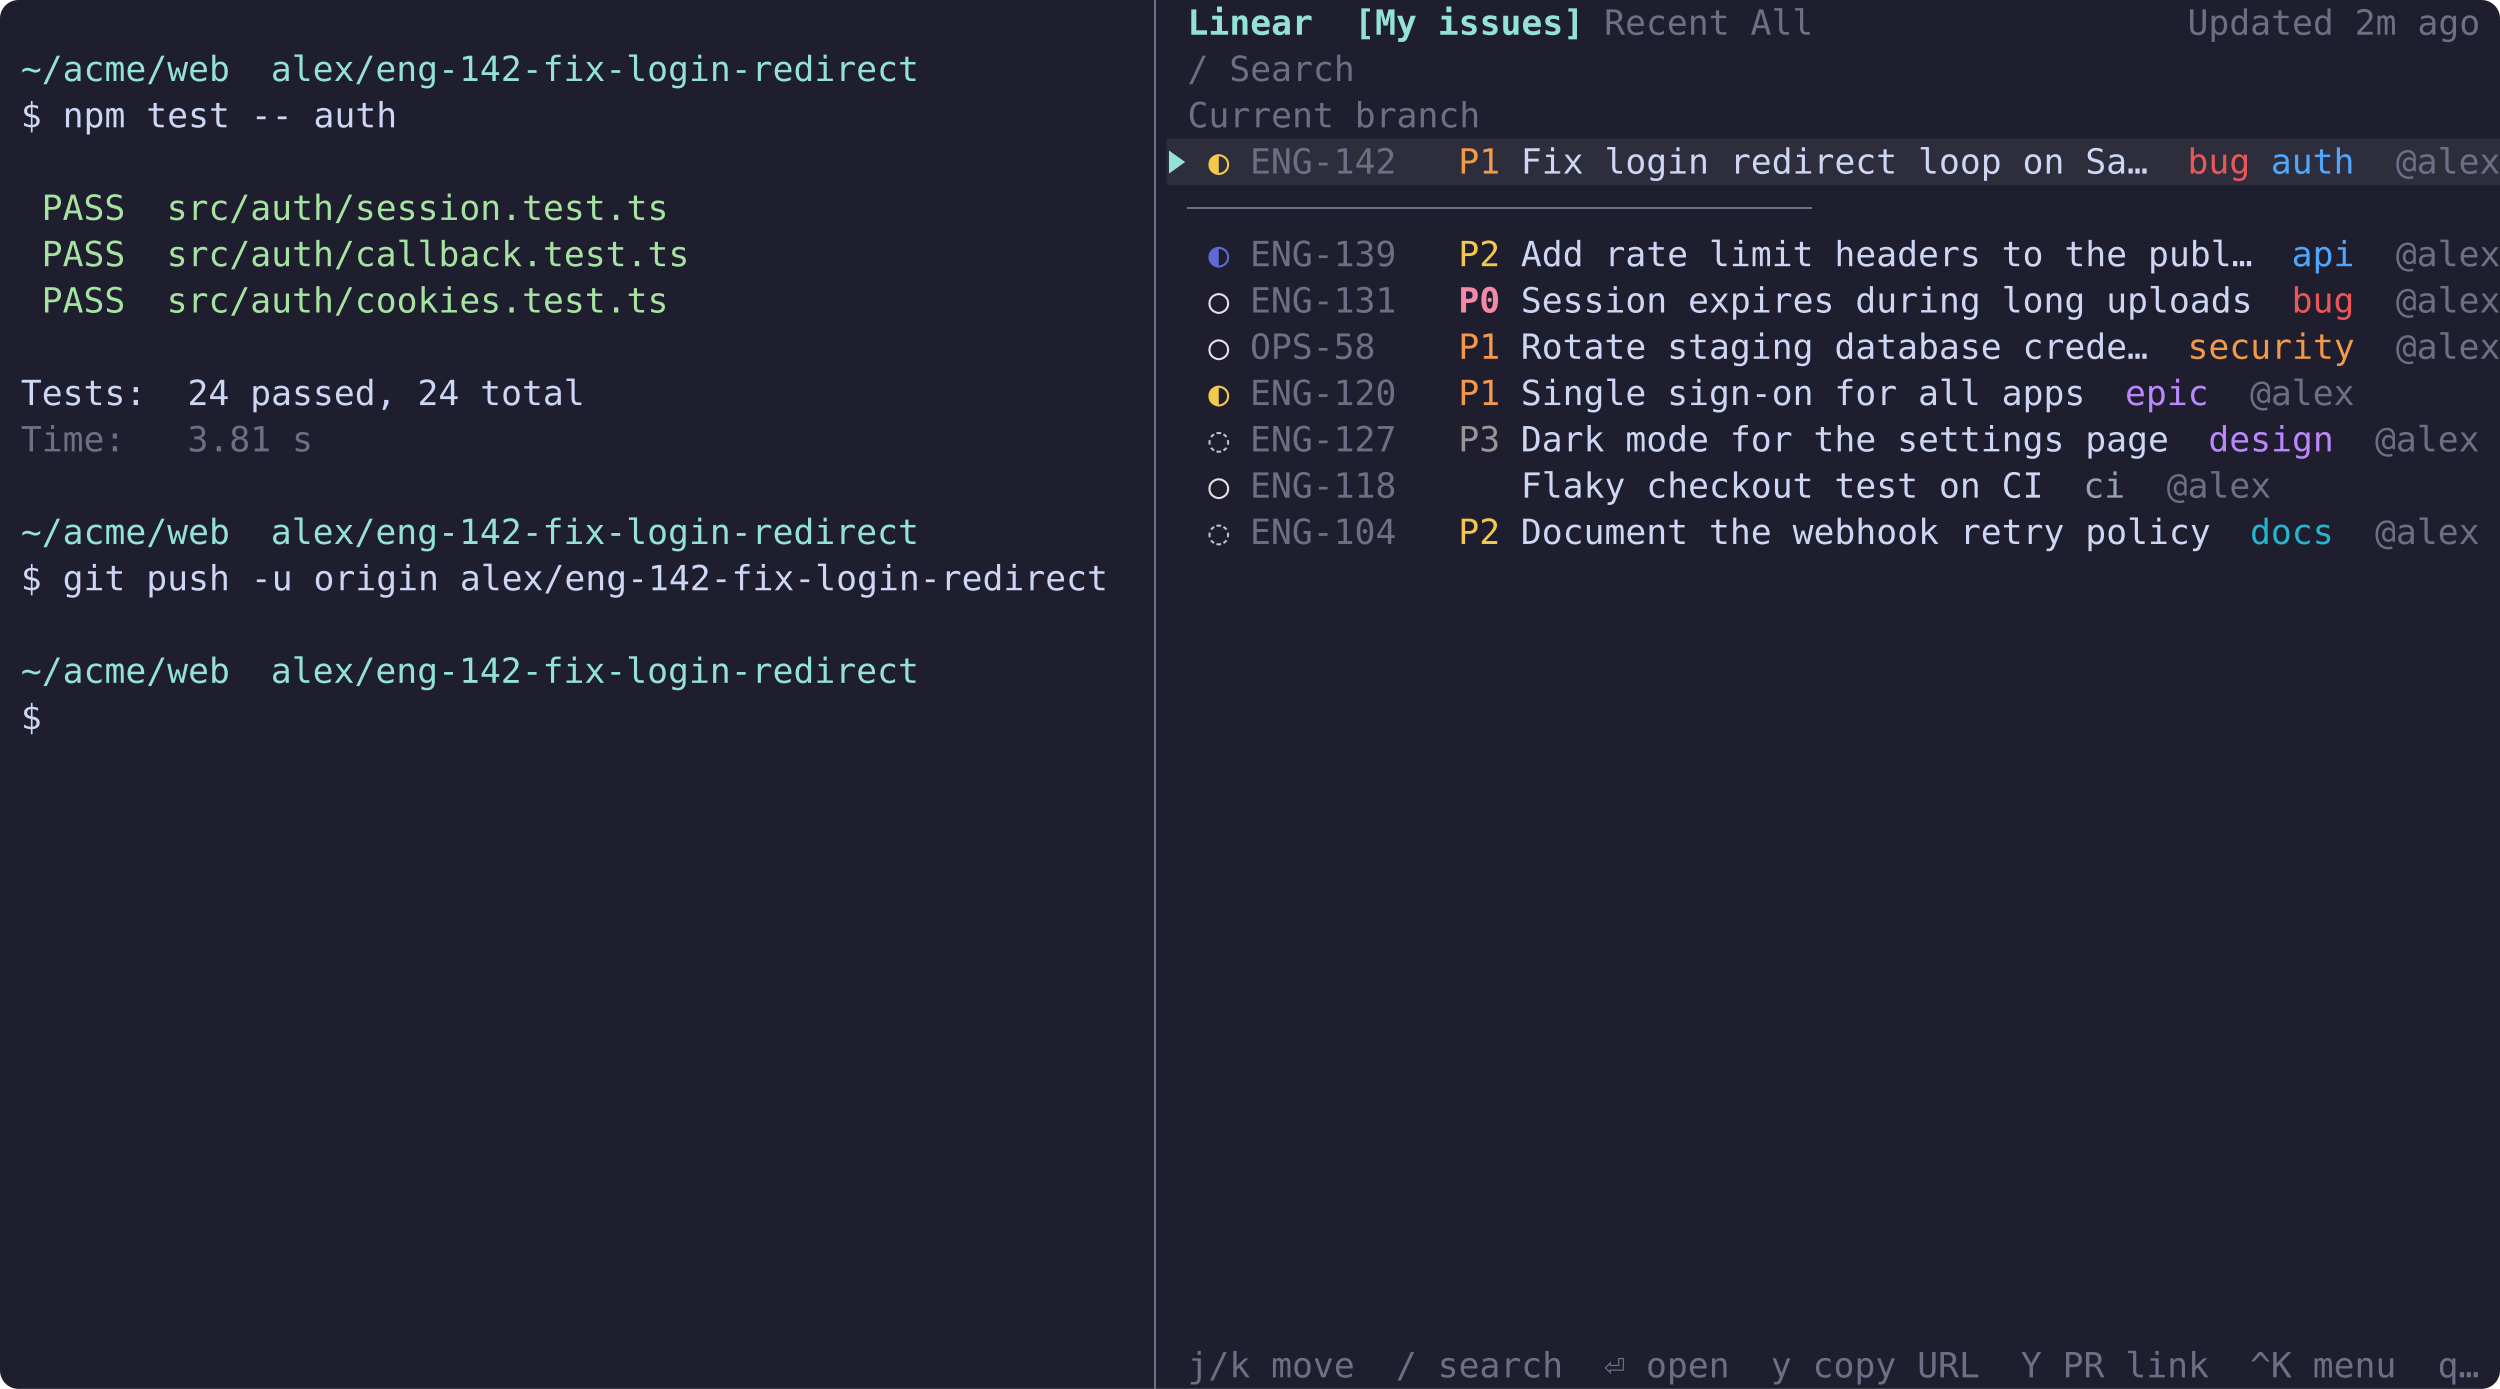
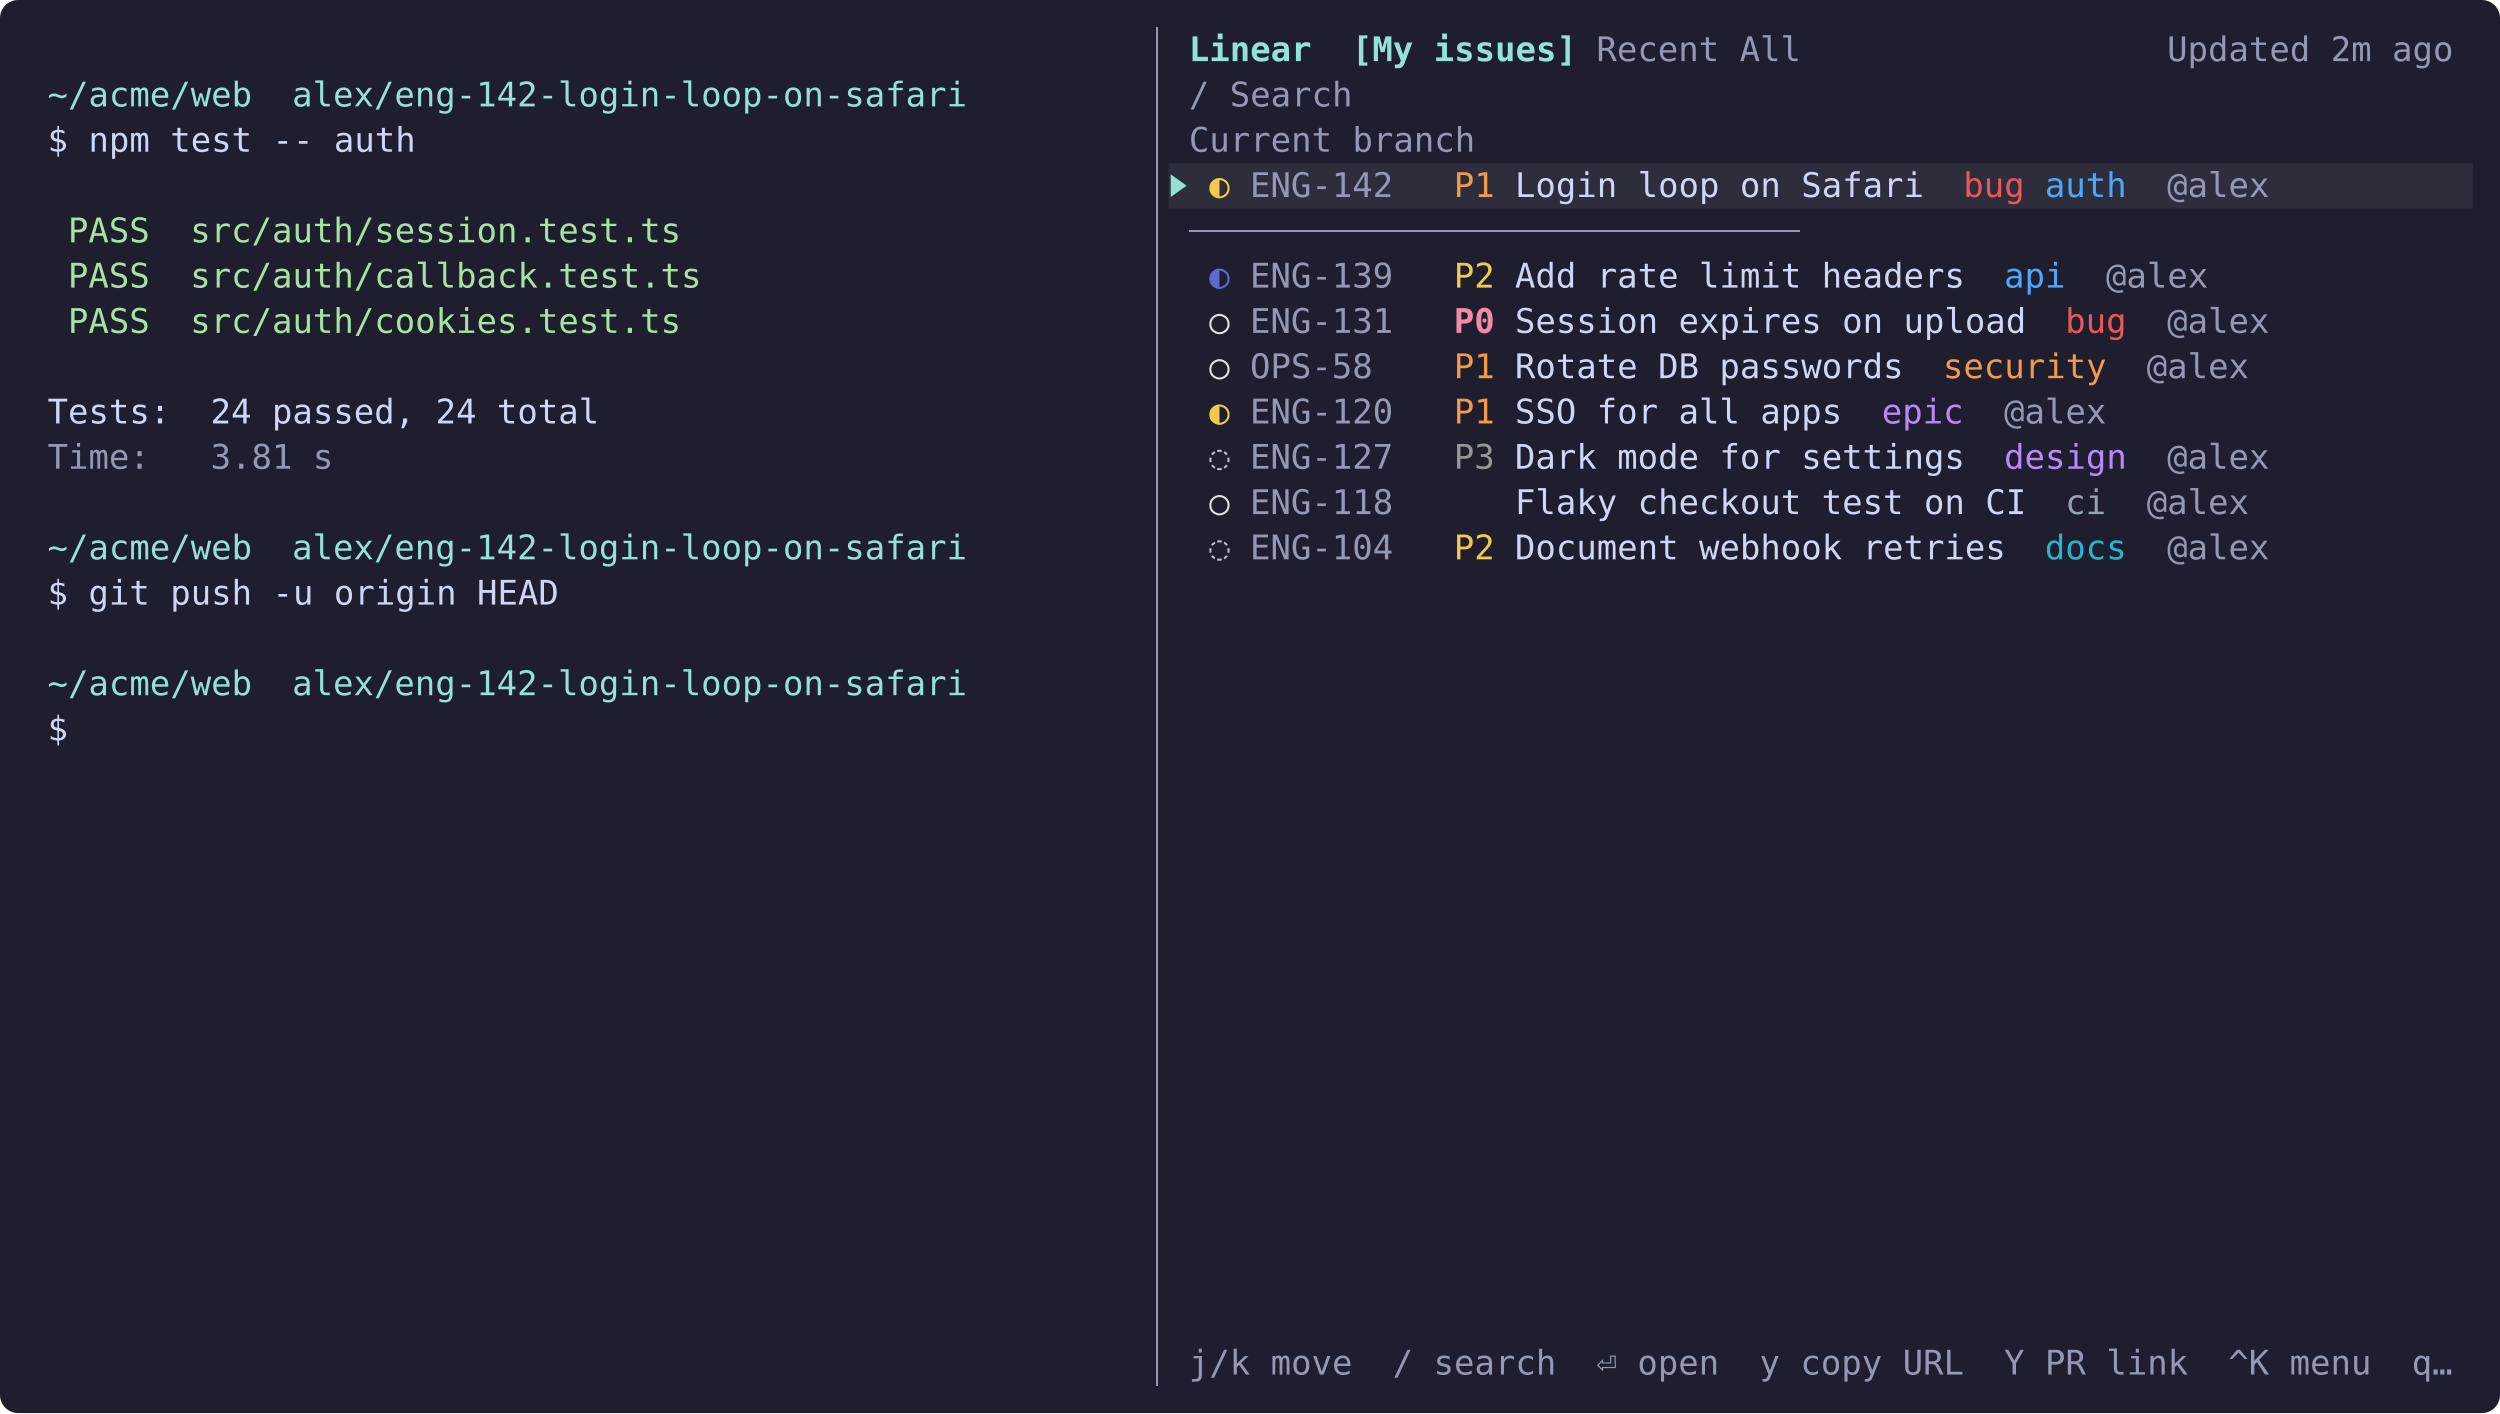
- <svg xmlns="http://www.w3.org/2000/svg" xml:lang="en" width="1080" height="600" viewBox="0 0 1080 600" font-family="ui-monospace, 'SF Mono', Menlo, Consolas, 'DejaVu Sans Mono', monospace" font-size="15">
-   <rect width="1080" height="600" rx="8" fill="#1e1e2e" />
-   <rect x="504" y="60" width="576" height="20" fill="#2d2d3c" />
-   <path d="M499 0V10M499 10V20M499 20V30M499 30V40M499 40V50M499 50V60M499 60V70M499 70V80M499 80V90M499 90V100M513 90H517M517 90H522M522 90H526M526 90H531M531 90H535M535 90H540M540 90H544M544 90H549M549 90H553M553 90H558M558 90H562M562 90H567M567 90H571M571 90H576M576 90H580M580 90H585M585 90H589M589 90H594M594 90H598M598 90H603M603 90H607M607 90H612M612 90H616M616 90H621M621 90H625M625 90H630M630 90H634M634 90H639M639 90H643M643 90H648M648 90H652M652 90H657M657 90H661M661 90H666M666 90H670M670 90H675M675 90H679M679 90H684M684 90H688M688 90H693M693 90H697M697 90H702M702 90H706M706 90H711M711 90H715M715 90H720M720 90H724M724 90H729M729 90H733M733 90H738M738 90H742M742 90H747M747 90H751M751 90H756M756 90H760M760 90H765M765 90H769M769 90H774M774 90H778M778 90H783M499 100V110M499 110V120M499 120V130M499 130V140M499 140V150M499 150V160M499 160V170M499 170V180M499 180V190M499 190V200M499 200V210M499 210V220M499 220V230M499 230V240M499 240V250M499 250V260M499 260V270M499 270V280M499 280V290M499 290V300M499 300V310M499 310V320M499 320V330M499 330V340M499 340V350M499 350V360M499 360V370M499 370V380M499 380V390M499 390V400M499 400V410M499 410V420M499 420V430M499 430V440M499 440V450M499 450V460M499 460V470M499 470V480M499 480V490M499 490V500M499 500V510M499 510V520M499 520V530M499 530V540M499 540V550M499 550V560M499 560V570M499 570V580M499 580V590M499 590V600" stroke="#6c7086" stroke-width="1" fill="none" shape-rendering="crispEdges" />
-   <path d="M505 65L512 70L505 75Z" fill="#94e2d5" />
-   <text x="513 522 531 540 549 558" y="15" fill="#94e2d5" font-weight="bold">Linear</text>
-   <text x="585 594 603 612 621 630 639 648 657 666 675" y="15" fill="#94e2d5" font-weight="bold">[My issues]</text>
-   <text x="693 702 711 720 729 738 747 756 765 774" y="15" fill="#6c7086">Recent All</text>
-   <text x="945 954 963 972 981 990 999 1008 1017 1026 1035 1044 1053 1062" y="15" fill="#6c7086">Updated 2m ago</text>
-   <text x="9 18 27 36 45 54 63 72 81 90" y="35" fill="#94e2d5">~/acme/web</text>
-   <text x="117 126 135 144 153 162 171 180 189 198 207 216 225 234 243 252 261 270 279 288 297 306 315 324 333 342 351 360 369 378 387" y="35" fill="#94e2d5">alex/eng-142-fix-login-redirect</text>
-   <text x="513 522 531 540 549 558 567 576" y="35" fill="#6c7086">/ Search</text>
-   <text x="9 18 27 36 45 54 63 72 81 90 99 108 117 126 135 144 153 162" y="55" fill="#cdd6f4">$ npm test -- auth</text>
-   <text x="513 522 531 540 549 558 567 576 585 594 603 612 621 630" y="55" fill="#6c7086">Current branch</text>
-   <text x="522" y="75" fill="#f2c94c">◐</text>
-   <text x="540 549 558 567 576 585 594" y="75" fill="#6c7086">ENG-142</text>
-   <text x="630 639" y="75" fill="#f2994a">P1</text>
-   <text x="657 666 675 684 693 702 711 720 729 738 747 756 765 774 783 792 801 810 819 828 837 846 855 864 873 882 891 900 909 918" y="75" fill="#cdd6f4">Fix login redirect loop on Sa…</text>
-   <text x="945 954 963" y="75" fill="#eb5757">bug</text>
-   <text x="981 990 999 1008" y="75" fill="#4ea7fc">auth</text>
-   <text x="1035 1044 1053 1062 1071" y="75" fill="#6c7086">@alex</text>
-   <text x="18 27 36 45" y="95" fill="#a6e3a1">PASS</text>
-   <text x="72 81 90 99 108 117 126 135 144 153 162 171 180 189 198 207 216 225 234 243 252 261 270 279" y="95" fill="#a6e3a1">src/auth/session.test.ts</text>
-   <text x="18 27 36 45" y="115" fill="#a6e3a1">PASS</text>
-   <text x="72 81 90 99 108 117 126 135 144 153 162 171 180 189 198 207 216 225 234 243 252 261 270 279 288" y="115" fill="#a6e3a1">src/auth/callback.test.ts</text>
-   <text x="522" y="115" fill="#5e6ad2">◐</text>
-   <text x="540 549 558 567 576 585 594" y="115" fill="#6c7086">ENG-139</text>
-   <text x="630 639" y="115" fill="#f2c94c">P2</text>
-   <text x="657 666 675 684 693 702 711 720 729 738 747 756 765 774 783 792 801 810 819 828 837 846 855 864 873 882 891 900 909 918 927 936 945 954 963" y="115" fill="#cdd6f4">Add rate limit headers to the publ…</text>
-   <text x="990 999 1008" y="115" fill="#4ea7fc">api</text>
-   <text x="1035 1044 1053 1062 1071" y="115" fill="#6c7086">@alex</text>
-   <text x="18 27 36 45" y="135" fill="#a6e3a1">PASS</text>
-   <text x="72 81 90 99 108 117 126 135 144 153 162 171 180 189 198 207 216 225 234 243 252 261 270 279" y="135" fill="#a6e3a1">src/auth/cookies.test.ts</text>
-   <text x="522" y="135" fill="#e2e2e2">○</text>
-   <text x="540 549 558 567 576 585 594" y="135" fill="#6c7086">ENG-131</text>
-   <text x="630 639" y="135" fill="#f38ba8" font-weight="bold">P0</text>
-   <text x="657 666 675 684 693 702 711 720 729 738 747 756 765 774 783 792 801 810 819 828 837 846 855 864 873 882 891 900 909 918 927 936 945 954 963" y="135" fill="#cdd6f4">Session expires during long uploads</text>
-   <text x="990 999 1008" y="135" fill="#eb5757">bug</text>
-   <text x="1035 1044 1053 1062 1071" y="135" fill="#6c7086">@alex</text>
-   <text x="522" y="155" fill="#e2e2e2">○</text>
-   <text x="540 549 558 567 576 585" y="155" fill="#6c7086">OPS-58</text>
-   <text x="630 639" y="155" fill="#f2994a">P1</text>
-   <text x="657 666 675 684 693 702 711 720 729 738 747 756 765 774 783 792 801 810 819 828 837 846 855 864 873 882 891 900 909 918" y="155" fill="#cdd6f4">Rotate staging database crede…</text>
-   <text x="945 954 963 972 981 990 999 1008" y="155" fill="#f2994a">security</text>
-   <text x="1035 1044 1053 1062 1071" y="155" fill="#6c7086">@alex</text>
-   <text x="9 18 27 36 45 54" y="175" fill="#cdd6f4">Tests:</text>
-   <text x="81 90 99 108 117 126 135 144 153 162 171 180 189 198 207 216 225 234 243" y="175" fill="#cdd6f4">24 passed, 24 total</text>
-   <text x="522" y="175" fill="#f2c94c">◐</text>
-   <text x="540 549 558 567 576 585 594" y="175" fill="#6c7086">ENG-120</text>
-   <text x="630 639" y="175" fill="#f2994a">P1</text>
-   <text x="657 666 675 684 693 702 711 720 729 738 747 756 765 774 783 792 801 810 819 828 837 846 855 864 873 882 891" y="175" fill="#cdd6f4">Single sign-on for all apps</text>
-   <text x="918 927 936 945" y="175" fill="#bb87fc">epic</text>
-   <text x="972 981 990 999 1008" y="175" fill="#6c7086">@alex</text>
-   <text x="9 18 27 36 45" y="195" fill="#6c7086">Time:</text>
-   <text x="81 90 99 108 117 126" y="195" fill="#6c7086">3.81 s</text>
-   <text x="522" y="195" fill="#bec2c8">◌</text>
-   <text x="540 549 558 567 576 585 594" y="195" fill="#6c7086">ENG-127</text>
-   <text x="630 639" y="195" fill="#969696">P3</text>
-   <text x="657 666 675 684 693 702 711 720 729 738 747 756 765 774 783 792 801 810 819 828 837 846 855 864 873 882 891 900 909 918 927" y="195" fill="#cdd6f4">Dark mode for the settings page</text>
-   <text x="954 963 972 981 990 999" y="195" fill="#bb87fc">design</text>
-   <text x="1026 1035 1044 1053 1062" y="195" fill="#6c7086">@alex</text>
-   <text x="522" y="215" fill="#e2e2e2">○</text>
-   <text x="540 549 558 567 576 585 594" y="215" fill="#6c7086">ENG-118</text>
-   <text x="657 666 675 684 693 702 711 720 729 738 747 756 765 774 783 792 801 810 819 828 837 846 855 864 873" y="215" fill="#cdd6f4">Flaky checkout test on CI</text>
-   <text x="900 909" y="215" fill="#95a2b3">ci</text>
-   <text x="936 945 954 963 972" y="215" fill="#6c7086">@alex</text>
-   <text x="9 18 27 36 45 54 63 72 81 90" y="235" fill="#94e2d5">~/acme/web</text>
-   <text x="117 126 135 144 153 162 171 180 189 198 207 216 225 234 243 252 261 270 279 288 297 306 315 324 333 342 351 360 369 378 387" y="235" fill="#94e2d5">alex/eng-142-fix-login-redirect</text>
-   <text x="522" y="235" fill="#bec2c8">◌</text>
-   <text x="540 549 558 567 576 585 594" y="235" fill="#6c7086">ENG-104</text>
-   <text x="630 639" y="235" fill="#f2c94c">P2</text>
-   <text x="657 666 675 684 693 702 711 720 729 738 747 756 765 774 783 792 801 810 819 828 837 846 855 864 873 882 891 900 909 918 927 936 945" y="235" fill="#cdd6f4">Document the webhook retry policy</text>
-   <text x="972 981 990 999" y="235" fill="#26b5ce">docs</text>
-   <text x="1026 1035 1044 1053 1062" y="235" fill="#6c7086">@alex</text>
-   <text x="9 18 27 36 45 54 63 72 81 90 99 108 117 126 135 144 153 162 171 180 189 198 207 216 225 234 243 252 261 270 279 288 297 306 315 324 333 342 351 360 369 378 387 396 405 414 423 432 441 450 459 468" y="255" fill="#cdd6f4">$ git push -u origin alex/eng-142-fix-login-redirect</text>
-   <text x="9 18 27 36 45 54 63 72 81 90" y="295" fill="#94e2d5">~/acme/web</text>
-   <text x="117 126 135 144 153 162 171 180 189 198 207 216 225 234 243 252 261 270 279 288 297 306 315 324 333 342 351 360 369 378 387" y="295" fill="#94e2d5">alex/eng-142-fix-login-redirect</text>
-   <text x="9" y="315" fill="#cdd6f4">$</text>
-   <text x="513 522 531 540 549 558 567 576" y="595" fill="#6c7086">j/k move</text>
-   <text x="603 612 621 630 639 648 657 666" y="595" fill="#6c7086">/ search</text>
-   <text x="693 702 711 720 729 738" y="595" fill="#6c7086">⏎ open</text>
-   <text x="765 774 783 792 801 810 819 828 837 846" y="595" fill="#6c7086">y copy URL</text>
-   <text x="873 882 891 900 909 918 927 936 945" y="595" fill="#6c7086">Y PR link</text>
-   <text x="972 981 990 999 1008 1017 1026" y="595" fill="#6c7086">^K menu</text>
-   <text x="1053 1062" y="595" fill="#6c7086">q…</text>
+ <svg xmlns="http://www.w3.org/2000/svg" xml:lang="en" width="1104" height="624" viewBox="0 0 1104 624" font-family="ui-monospace, 'SF Mono', Menlo, Consolas, 'DejaVu Sans Mono', monospace" font-size="15">
+   <rect width="1104" height="624" rx="8" fill="#1e1e2e" />
+   <g transform="translate(12 12)">
+     <rect x="504" y="60" width="576" height="20" fill="#2d2d3c" />
+     <path d="M499 0V10M499 10V20M499 20V30M499 30V40M499 40V50M499 50V60M499 60V70M499 70V80M499 80V90M499 90V100M513 90H517M517 90H522M522 90H526M526 90H531M531 90H535M535 90H540M540 90H544M544 90H549M549 90H553M553 90H558M558 90H562M562 90H567M567 90H571M571 90H576M576 90H580M580 90H585M585 90H589M589 90H594M594 90H598M598 90H603M603 90H607M607 90H612M612 90H616M616 90H621M621 90H625M625 90H630M630 90H634M634 90H639M639 90H643M643 90H648M648 90H652M652 90H657M657 90H661M661 90H666M666 90H670M670 90H675M675 90H679M679 90H684M684 90H688M688 90H693M693 90H697M697 90H702M702 90H706M706 90H711M711 90H715M715 90H720M720 90H724M724 90H729M729 90H733M733 90H738M738 90H742M742 90H747M747 90H751M751 90H756M756 90H760M760 90H765M765 90H769M769 90H774M774 90H778M778 90H783M499 100V110M499 110V120M499 120V130M499 130V140M499 140V150M499 150V160M499 160V170M499 170V180M499 180V190M499 190V200M499 200V210M499 210V220M499 220V230M499 230V240M499 240V250M499 250V260M499 260V270M499 270V280M499 280V290M499 290V300M499 300V310M499 310V320M499 320V330M499 330V340M499 340V350M499 350V360M499 360V370M499 370V380M499 380V390M499 390V400M499 400V410M499 410V420M499 420V430M499 430V440M499 440V450M499 450V460M499 460V470M499 470V480M499 480V490M499 490V500M499 500V510M499 510V520M499 520V530M499 530V540M499 540V550M499 550V560M499 560V570M499 570V580M499 580V590M499 590V600" stroke="#9399b2" stroke-width="1" fill="none" shape-rendering="crispEdges" />
+     <path d="M505 65L512 70L505 75Z" fill="#94e2d5" />
+     <text x="513 522 531 540 549 558" y="15" fill="#94e2d5" font-weight="bold">Linear</text>
+     <text x="585 594 603 612 621 630 639 648 657 666 675" y="15" fill="#94e2d5" font-weight="bold">[My issues]</text>
+     <text x="693 702 711 720 729 738 747 756 765 774" y="15" fill="#9399b2">Recent All</text>
+     <text x="945 954 963 972 981 990 999 1008 1017 1026 1035 1044 1053 1062" y="15" fill="#9399b2">Updated 2m ago</text>
+     <text x="9 18 27 36 45 54 63 72 81 90" y="35" fill="#94e2d5">~/acme/web</text>
+     <text x="117 126 135 144 153 162 171 180 189 198 207 216 225 234 243 252 261 270 279 288 297 306 315 324 333 342 351 360 369 378 387 396 405" y="35" fill="#94e2d5">alex/eng-142-login-loop-on-safari</text>
+     <text x="513 522 531 540 549 558 567 576" y="35" fill="#9399b2">/ Search</text>
+     <text x="9 18 27 36 45 54 63 72 81 90 99 108 117 126 135 144 153 162" y="55" fill="#cdd6f4">$ npm test -- auth</text>
+     <text x="513 522 531 540 549 558 567 576 585 594 603 612 621 630" y="55" fill="#9399b2">Current branch</text>
+     <text x="522" y="75" fill="#f2c94c">◐</text>
+     <text x="540 549 558 567 576 585 594" y="75" fill="#9399b2">ENG-142</text>
+     <text x="630 639" y="75" fill="#f2994a">P1</text>
+     <text x="657 666 675 684 693 702 711 720 729 738 747 756 765 774 783 792 801 810 819 828" y="75" fill="#cdd6f4">Login loop on Safari</text>
+     <text x="855 864 873" y="75" fill="#eb5757">bug</text>
+     <text x="891 900 909 918" y="75" fill="#4ea7fc">auth</text>
+     <text x="945 954 963 972 981" y="75" fill="#9399b2">@alex</text>
+     <text x="18 27 36 45" y="95" fill="#a6e3a1">PASS</text>
+     <text x="72 81 90 99 108 117 126 135 144 153 162 171 180 189 198 207 216 225 234 243 252 261 270 279" y="95" fill="#a6e3a1">src/auth/session.test.ts</text>
+     <text x="18 27 36 45" y="115" fill="#a6e3a1">PASS</text>
+     <text x="72 81 90 99 108 117 126 135 144 153 162 171 180 189 198 207 216 225 234 243 252 261 270 279 288" y="115" fill="#a6e3a1">src/auth/callback.test.ts</text>
+     <text x="522" y="115" fill="#5e6ad2">◐</text>
+     <text x="540 549 558 567 576 585 594" y="115" fill="#9399b2">ENG-139</text>
+     <text x="630 639" y="115" fill="#f2c94c">P2</text>
+     <text x="657 666 675 684 693 702 711 720 729 738 747 756 765 774 783 792 801 810 819 828 837 846" y="115" fill="#cdd6f4">Add rate limit headers</text>
+     <text x="873 882 891" y="115" fill="#4ea7fc">api</text>
+     <text x="918 927 936 945 954" y="115" fill="#9399b2">@alex</text>
+     <text x="18 27 36 45" y="135" fill="#a6e3a1">PASS</text>
+     <text x="72 81 90 99 108 117 126 135 144 153 162 171 180 189 198 207 216 225 234 243 252 261 270 279" y="135" fill="#a6e3a1">src/auth/cookies.test.ts</text>
+     <text x="522" y="135" fill="#e2e2e2">○</text>
+     <text x="540 549 558 567 576 585 594" y="135" fill="#9399b2">ENG-131</text>
+     <text x="630 639" y="135" fill="#f38ba8" font-weight="bold">P0</text>
+     <text x="657 666 675 684 693 702 711 720 729 738 747 756 765 774 783 792 801 810 819 828 837 846 855 864 873" y="135" fill="#cdd6f4">Session expires on upload</text>
+     <text x="900 909 918" y="135" fill="#eb5757">bug</text>
+     <text x="945 954 963 972 981" y="135" fill="#9399b2">@alex</text>
+     <text x="522" y="155" fill="#e2e2e2">○</text>
+     <text x="540 549 558 567 576 585" y="155" fill="#9399b2">OPS-58</text>
+     <text x="630 639" y="155" fill="#f2994a">P1</text>
+     <text x="657 666 675 684 693 702 711 720 729 738 747 756 765 774 783 792 801 810 819" y="155" fill="#cdd6f4">Rotate DB passwords</text>
+     <text x="846 855 864 873 882 891 900 909" y="155" fill="#f2994a">security</text>
+     <text x="936 945 954 963 972" y="155" fill="#9399b2">@alex</text>
+     <text x="9 18 27 36 45 54" y="175" fill="#cdd6f4">Tests:</text>
+     <text x="81 90 99 108 117 126 135 144 153 162 171 180 189 198 207 216 225 234 243" y="175" fill="#cdd6f4">24 passed, 24 total</text>
+     <text x="522" y="175" fill="#f2c94c">◐</text>
+     <text x="540 549 558 567 576 585 594" y="175" fill="#9399b2">ENG-120</text>
+     <text x="630 639" y="175" fill="#f2994a">P1</text>
+     <text x="657 666 675 684 693 702 711 720 729 738 747 756 765 774 783 792" y="175" fill="#cdd6f4">SSO for all apps</text>
+     <text x="819 828 837 846" y="175" fill="#bb87fc">epic</text>
+     <text x="873 882 891 900 909" y="175" fill="#9399b2">@alex</text>
+     <text x="9 18 27 36 45" y="195" fill="#9399b2">Time:</text>
+     <text x="81 90 99 108 117 126" y="195" fill="#9399b2">3.81 s</text>
+     <text x="522" y="195" fill="#bec2c8">◌</text>
+     <text x="540 549 558 567 576 585 594" y="195" fill="#9399b2">ENG-127</text>
+     <text x="630 639" y="195" fill="#969696">P3</text>
+     <text x="657 666 675 684 693 702 711 720 729 738 747 756 765 774 783 792 801 810 819 828 837 846" y="195" fill="#cdd6f4">Dark mode for settings</text>
+     <text x="873 882 891 900 909 918" y="195" fill="#bb87fc">design</text>
+     <text x="945 954 963 972 981" y="195" fill="#9399b2">@alex</text>
+     <text x="522" y="215" fill="#e2e2e2">○</text>
+     <text x="540 549 558 567 576 585 594" y="215" fill="#9399b2">ENG-118</text>
+     <text x="657 666 675 684 693 702 711 720 729 738 747 756 765 774 783 792 801 810 819 828 837 846 855 864 873" y="215" fill="#cdd6f4">Flaky checkout test on CI</text>
+     <text x="900 909" y="215" fill="#95a2b3">ci</text>
+     <text x="936 945 954 963 972" y="215" fill="#9399b2">@alex</text>
+     <text x="9 18 27 36 45 54 63 72 81 90" y="235" fill="#94e2d5">~/acme/web</text>
+     <text x="117 126 135 144 153 162 171 180 189 198 207 216 225 234 243 252 261 270 279 288 297 306 315 324 333 342 351 360 369 378 387 396 405" y="235" fill="#94e2d5">alex/eng-142-login-loop-on-safari</text>
+     <text x="522" y="235" fill="#bec2c8">◌</text>
+     <text x="540 549 558 567 576 585 594" y="235" fill="#9399b2">ENG-104</text>
+     <text x="630 639" y="235" fill="#f2c94c">P2</text>
+     <text x="657 666 675 684 693 702 711 720 729 738 747 756 765 774 783 792 801 810 819 828 837 846 855 864" y="235" fill="#cdd6f4">Document webhook retries</text>
+     <text x="891 900 909 918" y="235" fill="#26b5ce">docs</text>
+     <text x="945 954 963 972 981" y="235" fill="#9399b2">@alex</text>
+     <text x="9 18 27 36 45 54 63 72 81 90 99 108 117 126 135 144 153 162 171 180 189 198 207 216 225" y="255" fill="#cdd6f4">$ git push -u origin HEAD</text>
+     <text x="9 18 27 36 45 54 63 72 81 90" y="295" fill="#94e2d5">~/acme/web</text>
+     <text x="117 126 135 144 153 162 171 180 189 198 207 216 225 234 243 252 261 270 279 288 297 306 315 324 333 342 351 360 369 378 387 396 405" y="295" fill="#94e2d5">alex/eng-142-login-loop-on-safari</text>
+     <text x="9" y="315" fill="#cdd6f4">$</text>
+     <text x="513 522 531 540 549 558 567 576" y="595" fill="#9399b2">j/k move</text>
+     <text x="603 612 621 630 639 648 657 666" y="595" fill="#9399b2">/ search</text>
+     <text x="693 702 711 720 729 738" y="595" fill="#9399b2">⏎ open</text>
+     <text x="765 774 783 792 801 810 819 828 837 846" y="595" fill="#9399b2">y copy URL</text>
+     <text x="873 882 891 900 909 918 927 936 945" y="595" fill="#9399b2">Y PR link</text>
+     <text x="972 981 990 999 1008 1017 1026" y="595" fill="#9399b2">^K menu</text>
+     <text x="1053 1062" y="595" fill="#9399b2">q…</text>
+   </g>
</svg>
